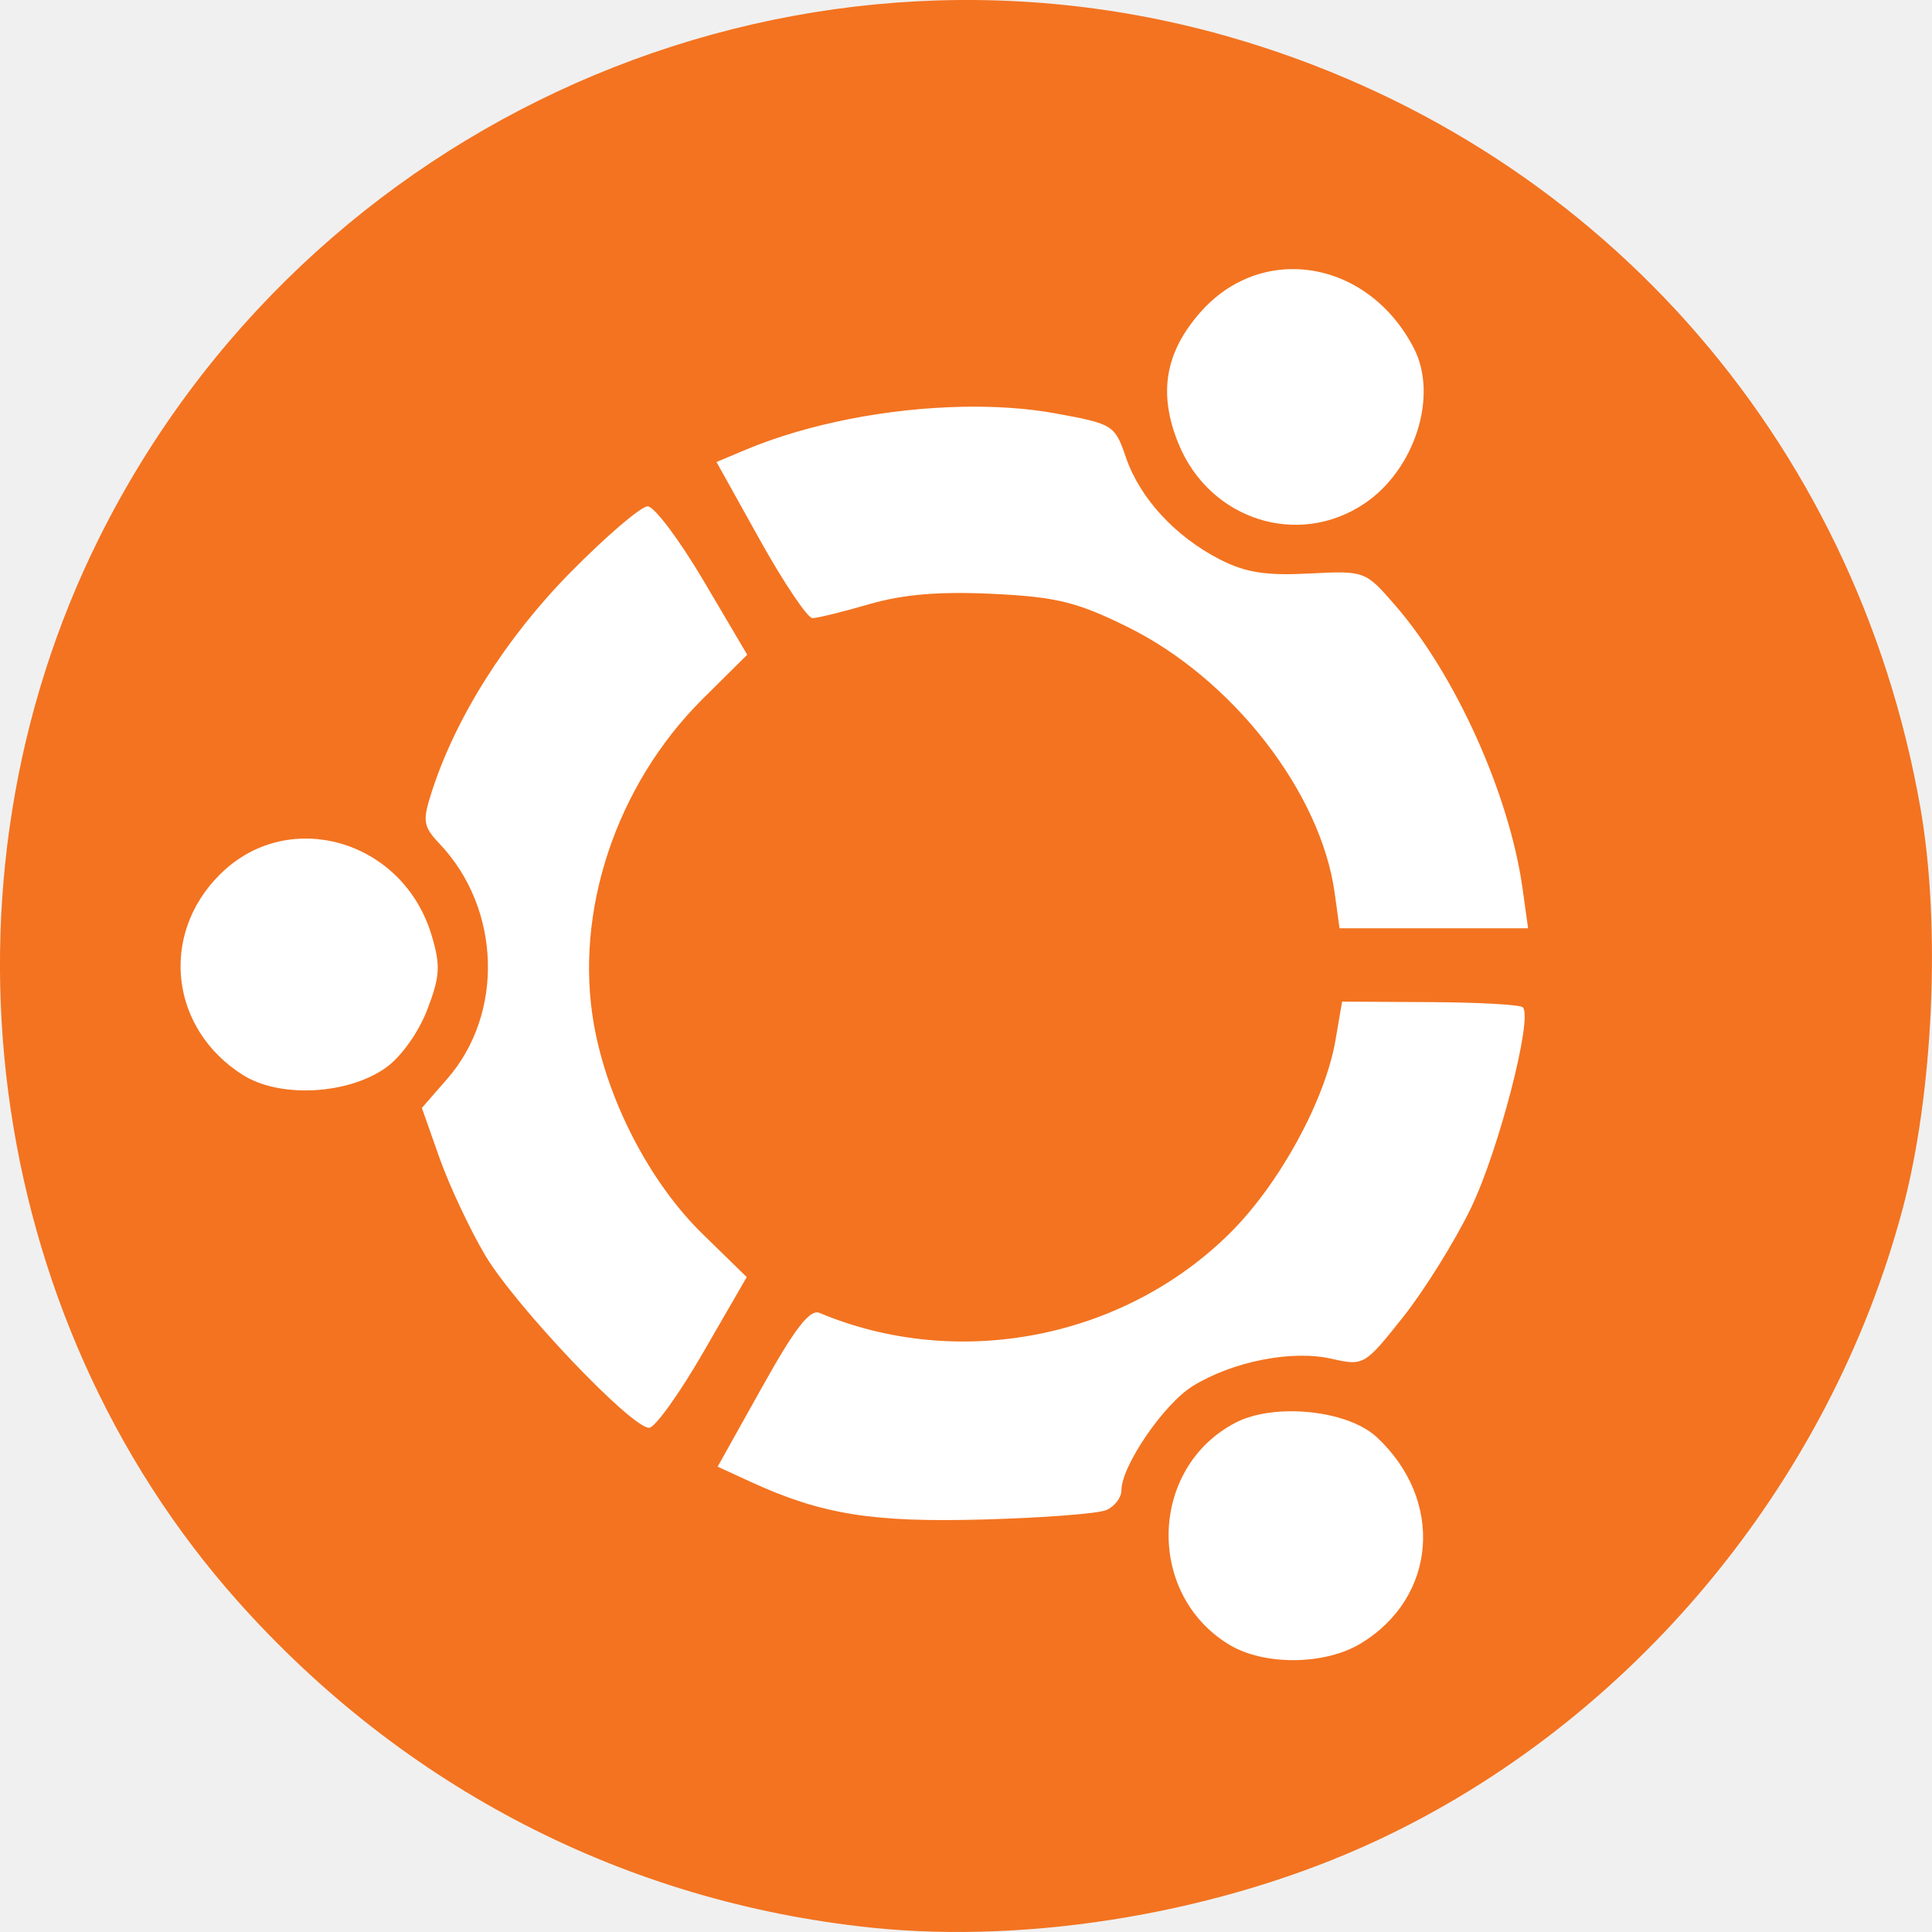
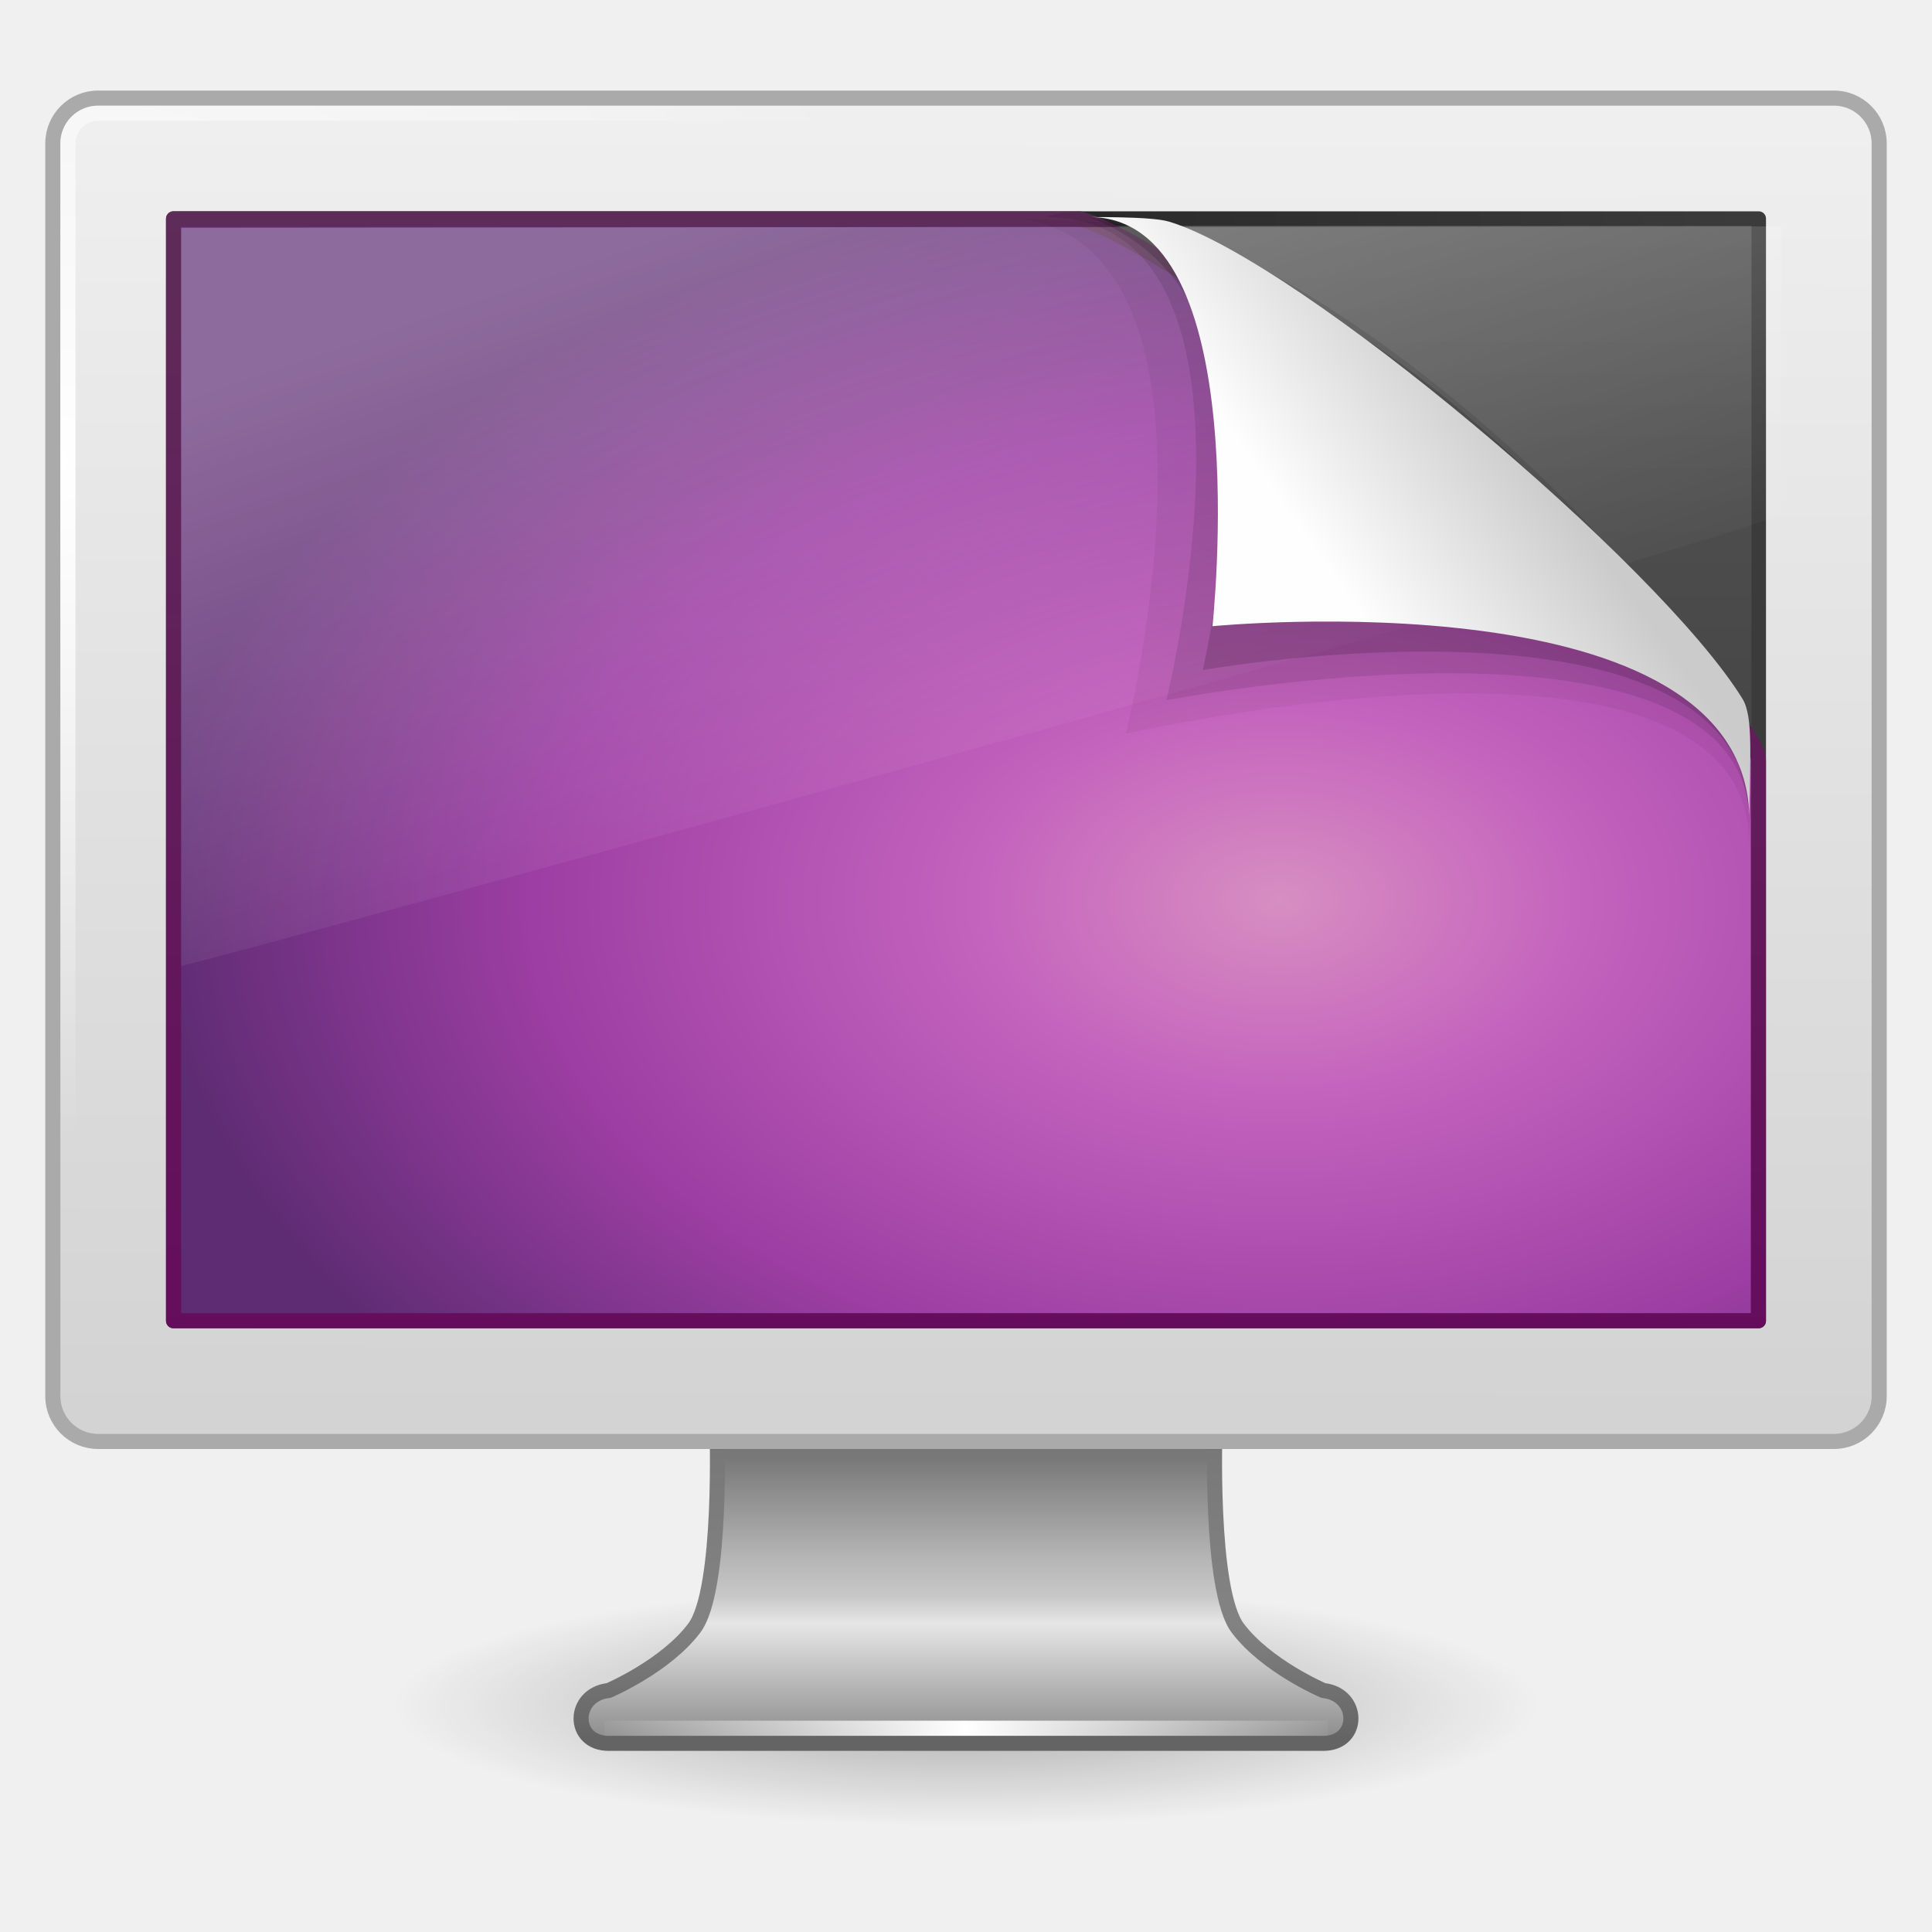
- <svg xmlns="http://www.w3.org/2000/svg" width="64" height="64" id="svg2" version="1.1">
-   <defs id="defs4" />
-   <g id="layer1" transform="translate(-355.9782,-385.4287)">
-     <path style="fill:#f37320" d="m 384.838,449.284 c -8.141,-0.849 -15.491,-4.639 -20.995,-10.825 -8.428,-9.472 -10.287,-23.743 -4.586,-35.197 6.888,-13.837 22.762,-20.859 37.511,-16.592 11.98,3.465 20.672,13.189 22.83,25.542 0.675,3.864 0.429,9.416 -0.587,13.242 -2.428,9.14 -8.984,17.014 -17.449,20.957 -5.038,2.347 -11.358,3.432 -16.725,2.873 z" id="path3061" />
-     <path style="fill:#ffffff" d="m 398.732,394.343 c -1.083,0.021 -2.156,0.482 -2.99,1.43 -1.183,1.345 -1.404,2.716 -0.712,4.383 1.036,2.495 3.944,3.423 6.136,1.961 1.677,-1.118 2.464,-3.57 1.651,-5.148 -0.897,-1.744 -2.503,-2.656 -4.086,-2.625 z m -10.895,4.562 c -2.426,0.049 -5.063,0.549 -7.138,1.414 l -0.986,0.414 1.44,2.586 c 0.793,1.423 1.578,2.586 1.738,2.586 0.159,0 1.005,-0.207 1.878,-0.461 1.119,-0.325 2.32,-0.428 4.078,-0.344 2.116,0.101 2.795,0.267 4.461,1.086 3.497,1.718 6.437,5.499 6.887,8.852 l 0.157,1.141 3.123,0 3.123,0 -0.188,-1.352 c -0.443,-3.107 -2.222,-7.054 -4.219,-9.352 -0.99,-1.139 -0.997,-1.142 -2.849,-1.047 -1.428,0.073 -2.105,-0.031 -2.958,-0.469 -1.476,-0.758 -2.646,-2.028 -3.107,-3.375 -0.368,-1.076 -0.42,-1.111 -2.332,-1.461 -0.946,-0.173 -2.005,-0.241 -3.107,-0.219 z m -10.402,3.297 c -0.22,-0.004 -1.378,0.987 -2.575,2.203 -2.134,2.169 -3.797,4.807 -4.586,7.273 -0.306,0.955 -0.28,1.125 0.274,1.711 2.03,2.147 2.135,5.629 0.235,7.789 l -0.83,0.953 0.579,1.641 c 0.318,0.904 0.998,2.357 1.511,3.227 0.983,1.667 4.846,5.736 5.44,5.727 0.191,-0.003 1.001,-1.128 1.792,-2.5 l 1.44,-2.492 -1.464,-1.43 c -1.745,-1.701 -3.157,-4.424 -3.6,-6.945 -0.656,-3.729 0.735,-7.913 3.585,-10.758 l 1.495,-1.484 -1.448,-2.453 c -0.797,-1.348 -1.627,-2.457 -1.847,-2.461 z m -11.482,11.008 c -0.963,0.035 -1.916,0.414 -2.692,1.188 -2.01,2.003 -1.647,5.13 0.775,6.648 1.216,0.762 3.466,0.646 4.727,-0.25 0.507,-0.36 1.086,-1.179 1.37,-1.922 0.422,-1.103 0.444,-1.46 0.141,-2.469 -0.625,-2.081 -2.481,-3.263 -4.32,-3.195 z m 34.484,5.398 -0.219,1.281 c -0.344,1.989 -1.851,4.75 -3.483,6.375 -3.528,3.512 -9.02,4.582 -13.611,2.656 -0.317,-0.133 -0.816,0.513 -1.902,2.461 l -1.471,2.633 1.088,0.5 c 2.359,1.083 4.031,1.351 7.717,1.25 1.966,-0.054 3.795,-0.194 4.07,-0.312 0.275,-0.119 0.501,-0.412 0.501,-0.656 0,-0.806 1.406,-2.863 2.364,-3.453 1.321,-0.815 3.279,-1.201 4.586,-0.906 1.075,0.242 1.102,0.23 2.371,-1.367 0.706,-0.888 1.722,-2.518 2.254,-3.617 0.922,-1.906 2.062,-6.317 1.722,-6.656 -0.089,-0.089 -1.475,-0.163 -3.076,-0.172 l -2.912,-0.016 z m -1.73,13.57 c -0.666,0.006 -1.309,0.126 -1.792,0.375 -2.861,1.477 -2.992,5.668 -0.227,7.352 1.161,0.707 3.181,0.688 4.375,-0.039 2.518,-1.532 2.763,-4.741 0.524,-6.828 -0.603,-0.562 -1.771,-0.869 -2.88,-0.859 z" id="path3059" />
+ <svg xmlns="http://www.w3.org/2000/svg" xmlns:xlink="http://www.w3.org/1999/xlink" id="svg4829" height="128" width="128" version="1.1">
+   <defs id="defs4831">
+     <linearGradient id="linearGradient2455" y2="5.457" gradientUnits="userSpaceOnUse" x2="36.358" gradientTransform="matrix(3.4885 0 0 3.682 -27.329 -56.792)" y1="8.059" x1="32.892">
+       <stop id="stop8591" style="stop-color:#fefefe" offset="0" />
+       <stop id="stop8593" style="stop-color:#cbcbcb" offset="1" />
+     </linearGradient>
+     <linearGradient id="linearGradient3789" y2="26.039" gradientUnits="userSpaceOnUse" x2="24.008" gradientTransform="matrix(2.947 0 0 2.7163 -5.7514 -70.73)" y1="8" x1="17.355">
+       <stop id="stop3742-9" style="stop-color:#fff" offset="0" />
+       <stop id="stop3750-9" style="stop-color:#fff;stop-opacity:0" offset=".856" />
+       <stop id="stop3744-3" style="stop-color:#fff;stop-opacity:0" offset="1" />
+     </linearGradient>
+     <radialGradient id="radialGradient3792" gradientUnits="userSpaceOnUse" cy="-2.064" cx="26.617" gradientTransform="matrix(-4.2256e-8 -2.0846 3.245 0 91.478 51.13)" r="23">
+       <stop id="stop2749" style="stop-color:#d78ec1" offset="0" />
+       <stop id="stop2751" style="stop-color:#c564be" offset=".262" />
+       <stop id="stop2753" style="stop-color:#9d3ea4" offset=".661" />
+       <stop id="stop2755" style="stop-color:#5e2c73" offset="1" />
+     </radialGradient>
+     <linearGradient id="linearGradient3794" y2="2.877" gradientUnits="userSpaceOnUse" x2="10.014" gradientTransform="matrix(2.2245 0 0 1.7674 10.292 -55)" y1="44.96" x1="10.014">
+       <stop id="stop2759" style="stop-color:#650d5c" offset="0" />
+       <stop id="stop2761" style="stop-color:#5e2c59" offset="1" />
+     </linearGradient>
+     <linearGradient id="linearGradient3797" y2="1.906" gradientUnits="userSpaceOnUse" x2="36.603" gradientTransform="matrix(2.4245 0 0 2.2658 5.5712 -55.146)" y1="35.296" x1="36.603">
+       <stop id="stop9938" style="stop-color:#333" offset="0" />
+       <stop id="stop9940" style="stop-color:#575757" offset="1" />
+     </linearGradient>
+     <linearGradient id="linearGradient3799" y2="6.898" spreadMethod="reflect" gradientUnits="userSpaceOnUse" x2="-28.956" gradientTransform="matrix(2.4429 0 0 2.2827 135.01 -61.104)" y1="6.898" x1="-51.09">
+       <stop id="stop5235" style="stop-color:#3c3c3c" offset="0" />
+       <stop id="stop5237" style="stop-color:#282828" offset="1" />
+     </linearGradient>
+     <radialGradient id="radialGradient3802" gradientUnits="userSpaceOnUse" cy="5.564" cx="1" gradientTransform="matrix(2.6444 0 0 1.9565 .53338 -44.304)" r="23">
+       <stop id="stop6604" style="stop-color:#fff" offset="0" />
+       <stop id="stop6606" style="stop-color:#fff;stop-opacity:0" offset="1" />
+     </radialGradient>
+     <linearGradient id="linearGradient3805" y2="31.983" gradientUnits="userSpaceOnUse" x2="20.104" gradientTransform="matrix(2.5787 0 0 2.874 2.1115 -58.983)" y1="-0" x1="20.147">
+       <stop id="stop6546" style="stop-color:#f0f0f0" offset="0" />
+       <stop id="stop6548" style="stop-color:#d2d2d2" offset="1" />
+     </linearGradient>
+     <linearGradient id="linearGradient3218" y2="46.971" spreadMethod="reflect" gradientUnits="userSpaceOnUse" x2="23.578" gradientTransform="matrix(3.1283 0 0 2.6667 -9.7589 -74.756)" y1="46.971" x1="15.574">
+       <stop id="stop3344" style="stop-color:#fff;stop-opacity:0" offset="0" />
+       <stop id="stop3346" style="stop-color:#fff" offset="1" />
+     </linearGradient>
+     <linearGradient id="linearGradient3221" y2="94.396" gradientUnits="userSpaceOnUse" x2="361.11" gradientTransform="matrix(2.6747 0 0 2.546 -893.98 -189.09)" y1="87.05" x1="361.11">
+       <stop id="stop3914" style="stop-color:#787878" offset="0" />
+       <stop id="stop3916" style="stop-color:#b4b4b4" offset=".35" />
+       <stop id="stop3918" style="stop-color:#c8c8c8" offset=".494" />
+       <stop id="stop3920" style="stop-color:#e6e6e6" offset=".589" />
+       <stop id="stop3922" style="stop-color:#8c8c8c" offset="1" />
+     </linearGradient>
+     <linearGradient id="linearGradient3223" y2="43.378" gradientUnits="userSpaceOnUse" x2="61.969" gradientTransform="matrix(2.6843 0 0 2.5456 -102.43 -59.233)" y1="35.054" x1="61.969">
+       <stop id="stop3926" style="stop-color:#464646" offset="0" />
+       <stop id="stop3928" style="stop-color:#787878" offset=".101" />
+       <stop id="stop3930" style="stop-color:#828282" offset=".561" />
+       <stop id="stop3932" style="stop-color:#828282" offset=".645" />
+       <stop id="stop3934" style="stop-color:#646464" offset="1" />
+     </linearGradient>
+     <radialGradient id="radialGradient4827" gradientUnits="userSpaceOnUse" cx="6.703" cy="73.616" r="7.228" gradientTransform="matrix(5.257 0 0 1.1067 28.764 -32.474)">
+       <stop id="stop10693-3" offset="0" />
+       <stop id="stop10695-1" style="stop-opacity:0" offset="1" />
+     </radialGradient>
+     <linearGradient xlink:href="#linearGradient3308" id="linearGradient3840" x1="15.229" y1="83.794" x2="115.483" y2="83.794" gradientUnits="userSpaceOnUse" gradientTransform="matrix(1.081967,0,0,1.054938,-6.712975,-3.247551)" />
+     <linearGradient id="linearGradient3308" y2="43.811" gradientUnits="userSpaceOnUse" x2="12.579" gradientTransform="matrix(2.6421,0,0,2.4848,0.58735,11.864)" y1="2.914" x1="12.579">
+       <stop id="stop2240" style="stop-color:#fff" offset="0" />
+       <stop id="stop2242" style="stop-color:#ffffff;stop-opacity:0.209;" offset="1" />
+     </linearGradient>
+     <linearGradient y2="83.794" x2="115.483" y1="83.794" x1="15.229" gradientTransform="matrix(0.9289617,0,0,0.9549384,3.829213,-22.2276)" gradientUnits="userSpaceOnUse" id="linearGradient3857" xlink:href="#linearGradient3308" />
+   </defs>
+   <g id="layer1" transform="translate(0,64)">
+     <path id="path2589-9" style="opacity:.3;fill:url(#radialGradient4827)" d="m102 49c0 4.418-17.013 8-38 8s-38-3.582-38-8 17.013-8 38-8 38 3.582 38 8z" />
+     <path id="rect1789" style="stroke-linejoin:round;stroke-width:.998;stroke-dashoffset:0.5;stroke:url(#linearGradient3223);stroke-linecap:round;enable-background:new;fill:url(#linearGradient3221)" d="m47.5 30.499s0.398 10.839-1.501 13.365c-1.898 2.526-5.675 4.137-5.675 4.137-2.424 0.265-2.444 3.5 0 3.5h47.351c2.444 0 2.424-3.238 0-3.5 0 0-3.777-1.61-5.675-4.137-1.897-2.526-1.5-13.365-1.5-13.365h-32.983-0.017z" />
+     <path id="path3340" style="stroke:url(#linearGradient3218);stroke-linecap:square;stroke-width:1px;fill:none" d="m40.525 50.5h46.95" />
+     <rect id="rect2722" style="stroke-linejoin:round;stroke-dashoffset:0.5;stroke:#aaa;stroke-linecap:round;stroke-width:1;fill:url(#linearGradient3805)" rx="3" ry="3" height="89" width="121" y="-57.5" x="3.5" />
+     <rect id="rect4642" style="stroke-linejoin:round;stroke-width:1;stroke-dashoffset:0.5;stroke:url(#radialGradient3802);stroke-linecap:round;enable-background:new;fill:none" rx="2" ry="2" height="87" width="119" y="-56.5" x="4.5" />
+     <path id="path2514-7" style="stroke-linejoin:round;stroke-width:.961;fill-rule:evenodd;stroke:url(#linearGradient3799);stroke-linecap:round;fill:url(#linearGradient3797)" d="m11.481-49.519h105.04v73.039h-105.04v-73.039z" />
+     <path id="path2514" style="stroke-linejoin:round;stroke-width:1.002;color:#000000;fill-rule:evenodd;stroke:url(#linearGradient3794);stroke-linecap:round;fill:url(#radialGradient3792)" d="m11.501-49.499h60.061c7.511 2.049 44.936 30.973 44.936 35.882v37.116h-105v-72.998z" />
+     <path id="path2516" style="opacity:.3;fill:url(#linearGradient3789);fill-rule:evenodd" d="m12-48.915v48.915c5.048-1.169 104.34-28.509 106-29.954v-19.046l-106 0.085z" />
+     <path id="path3232" style="opacity:.05;fill-rule:evenodd" d="m66-49.621c17.083 0 8.589 34.241 8.589 34.241s41.316-9.539 41.316 7.38l0.094-8.038c-8.826-8.93-27.529-26.403-39.565-33.054l-10.435-0.529z" />
+     <path id="path3230" style="opacity:.1;fill-rule:evenodd" d="m69.242-49.621c15.973 0 8.031 32.016 8.031 32.016s38.632-7.484 38.632 8.147c2.046-13.336-34.074-44.313-46.663-40.163z" />
+     <path id="path12038" style="opacity:.15;fill-rule:evenodd" d="m79.69-19.607s36.216-6.377 36.216 9.973c0-9.233-20.391-35.06-43.745-39.987 11.354 4.398 9.811 19.13 7.529 30.014z" />
+     <path id="path4474" style="fill:url(#linearGradient2455);fill-rule:evenodd" d="m72.161-49.621c11.142 0 8.167 27.108 8.167 27.108s35.578-3.471 35.578 12.879c0-3.984 0.3-6.836-0.468-8.079-5.519-8.931-29.355-28.971-37.963-31.597-0.644-0.197-2.072-0.31-5.314-0.31z" />
  </g>
+   <flowRoot xml:space="preserve" id="flowRoot3057" style="font-size:40px;font-style:normal;font-weight:normal;line-height:125%;letter-spacing:0px;word-spacing:0px;fill:#000000;fill-opacity:1;stroke:none;font-family:Sans">
+     <flowRegion id="flowRegion3059">
+       <rect id="rect3061" width="118.237" height="74.305" x="5.966" y="34.169" />
+     </flowRegion>
+     <flowPara id="flowPara3063">VarietyVa</flowPara>
+   </flowRoot>
+   <flowRoot xml:space="preserve" id="flowRoot3065" style="font-size:40px;font-style:normal;font-weight:normal;line-height:125%;letter-spacing:0px;word-spacing:0px;fill:#000000;fill-opacity:1;stroke:none;font-family:Sans">
+     <flowRegion id="flowRegion3067">
+       <rect id="rect3069" width="120.407" height="68.339" x="2.712" y="41.22" />
+     </flowRegion>
+     <flowPara id="flowPara3071">Variety</flowPara>
+   </flowRoot>
</svg>
